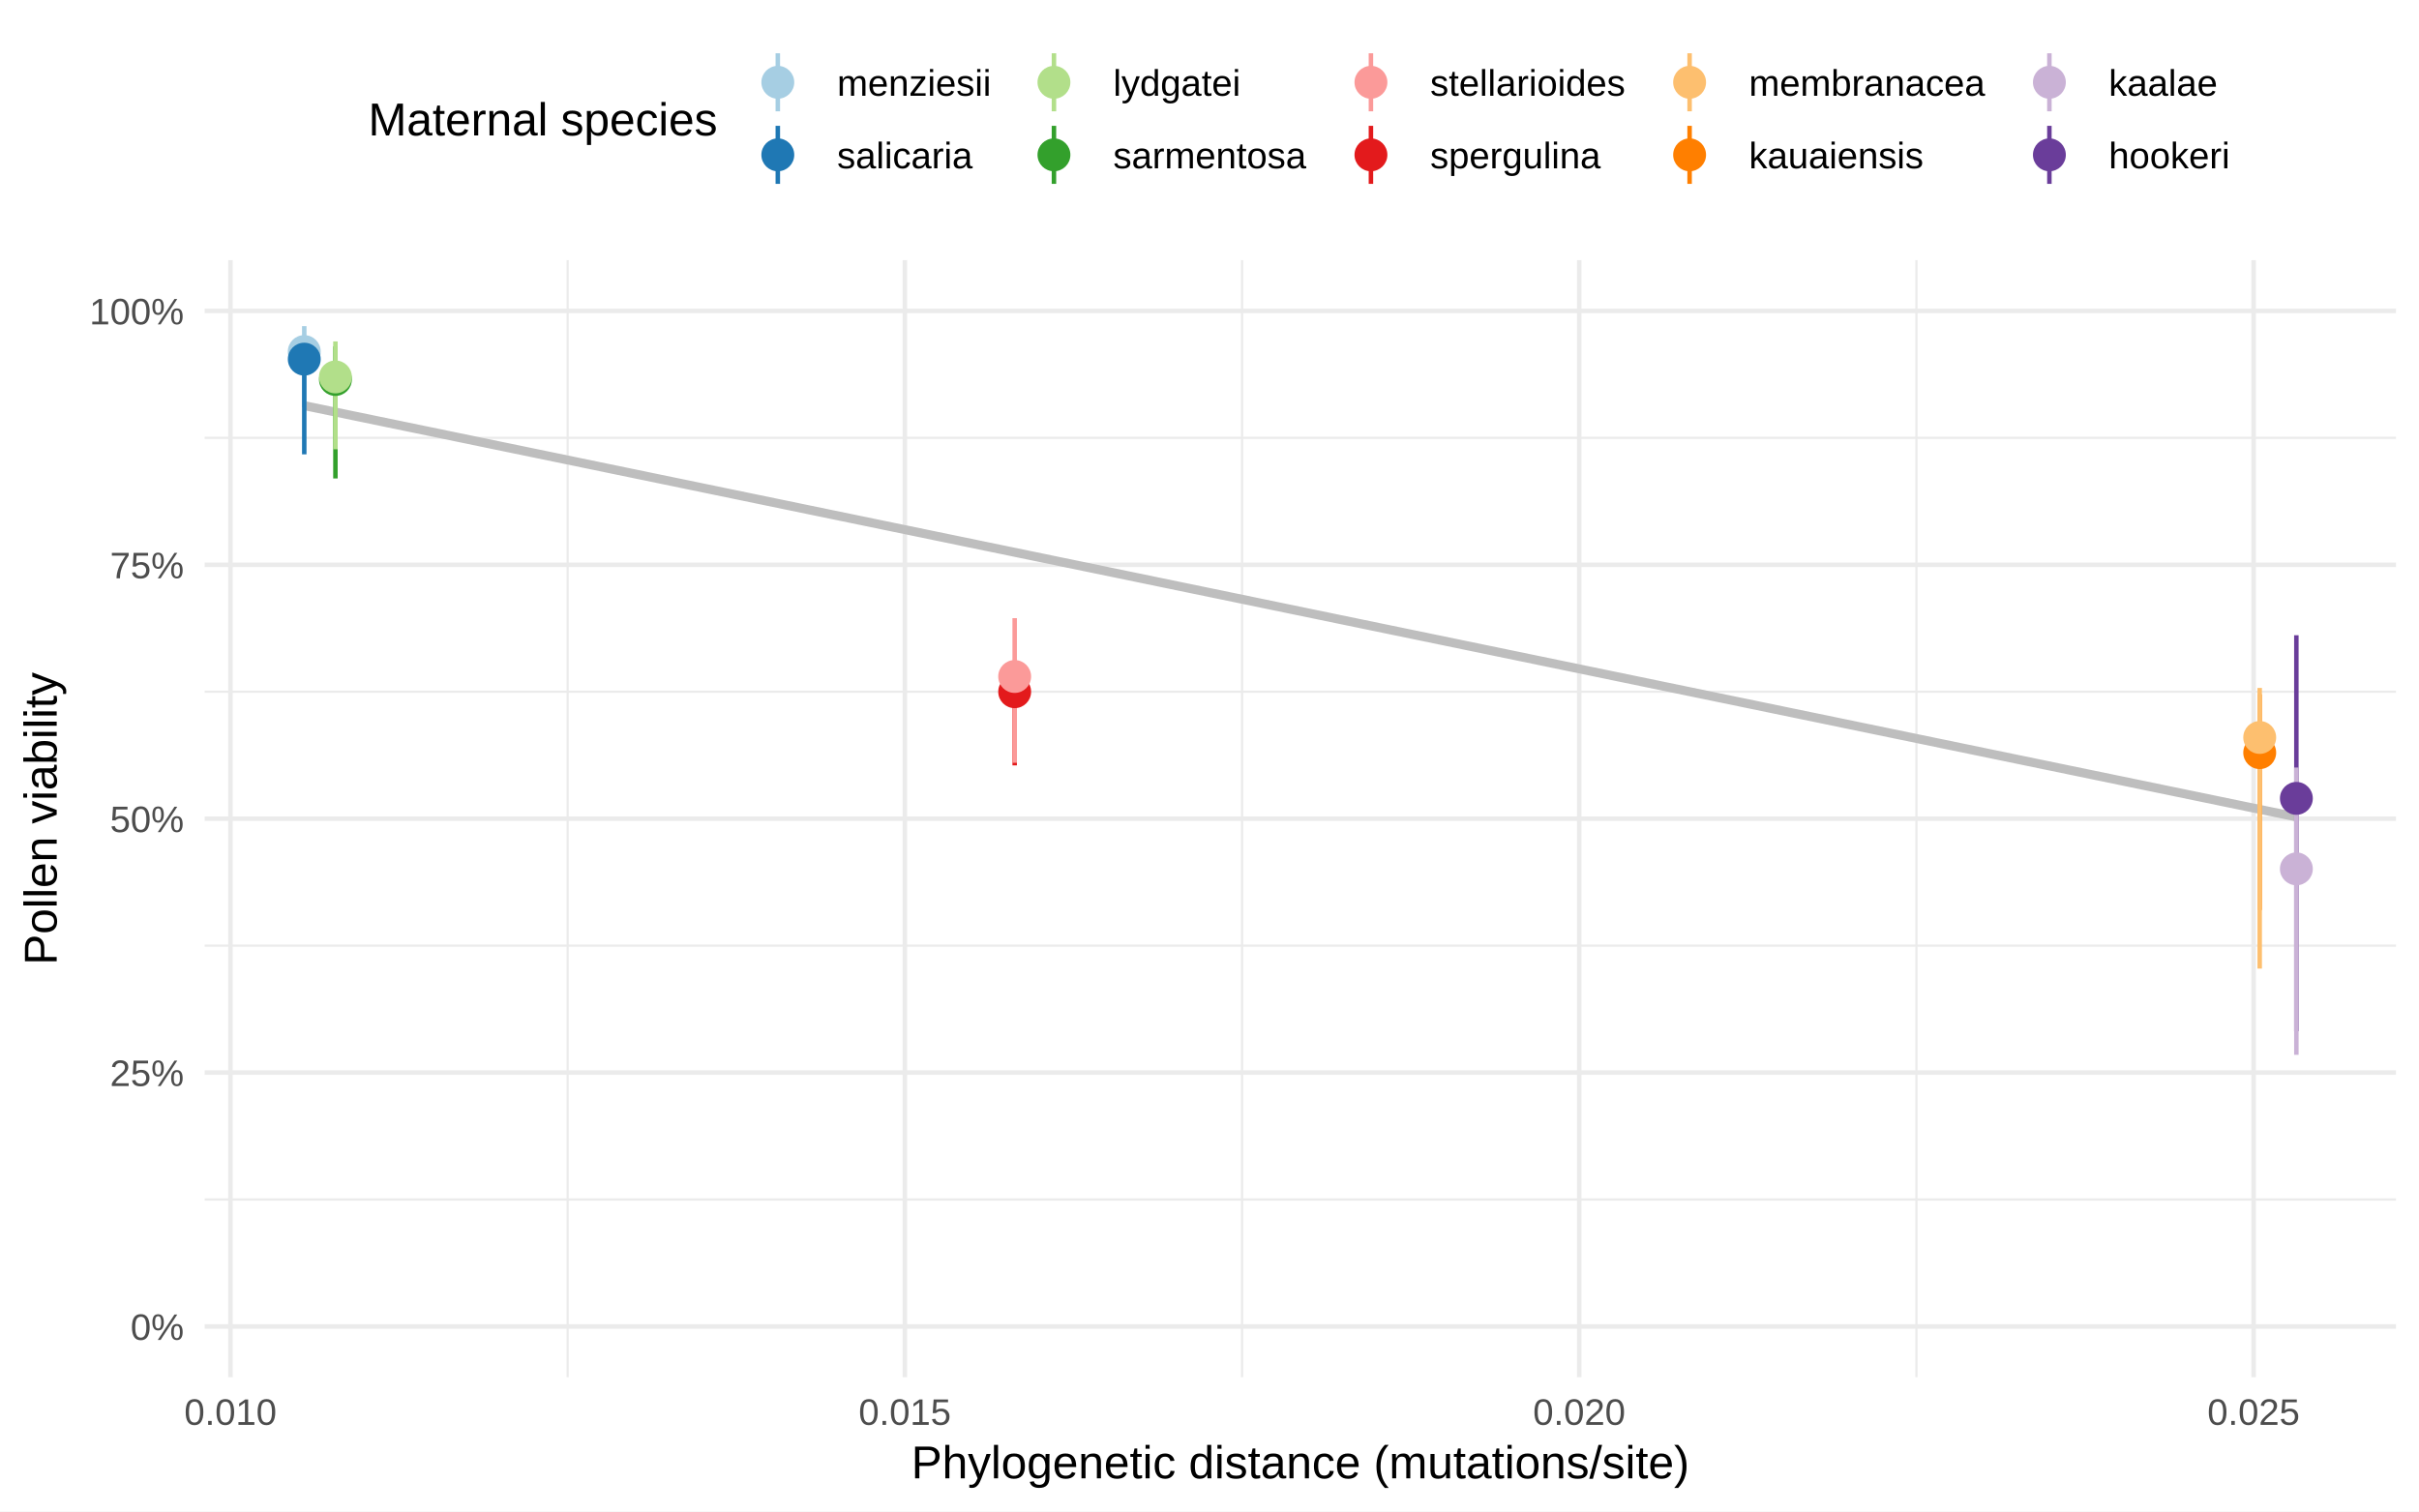
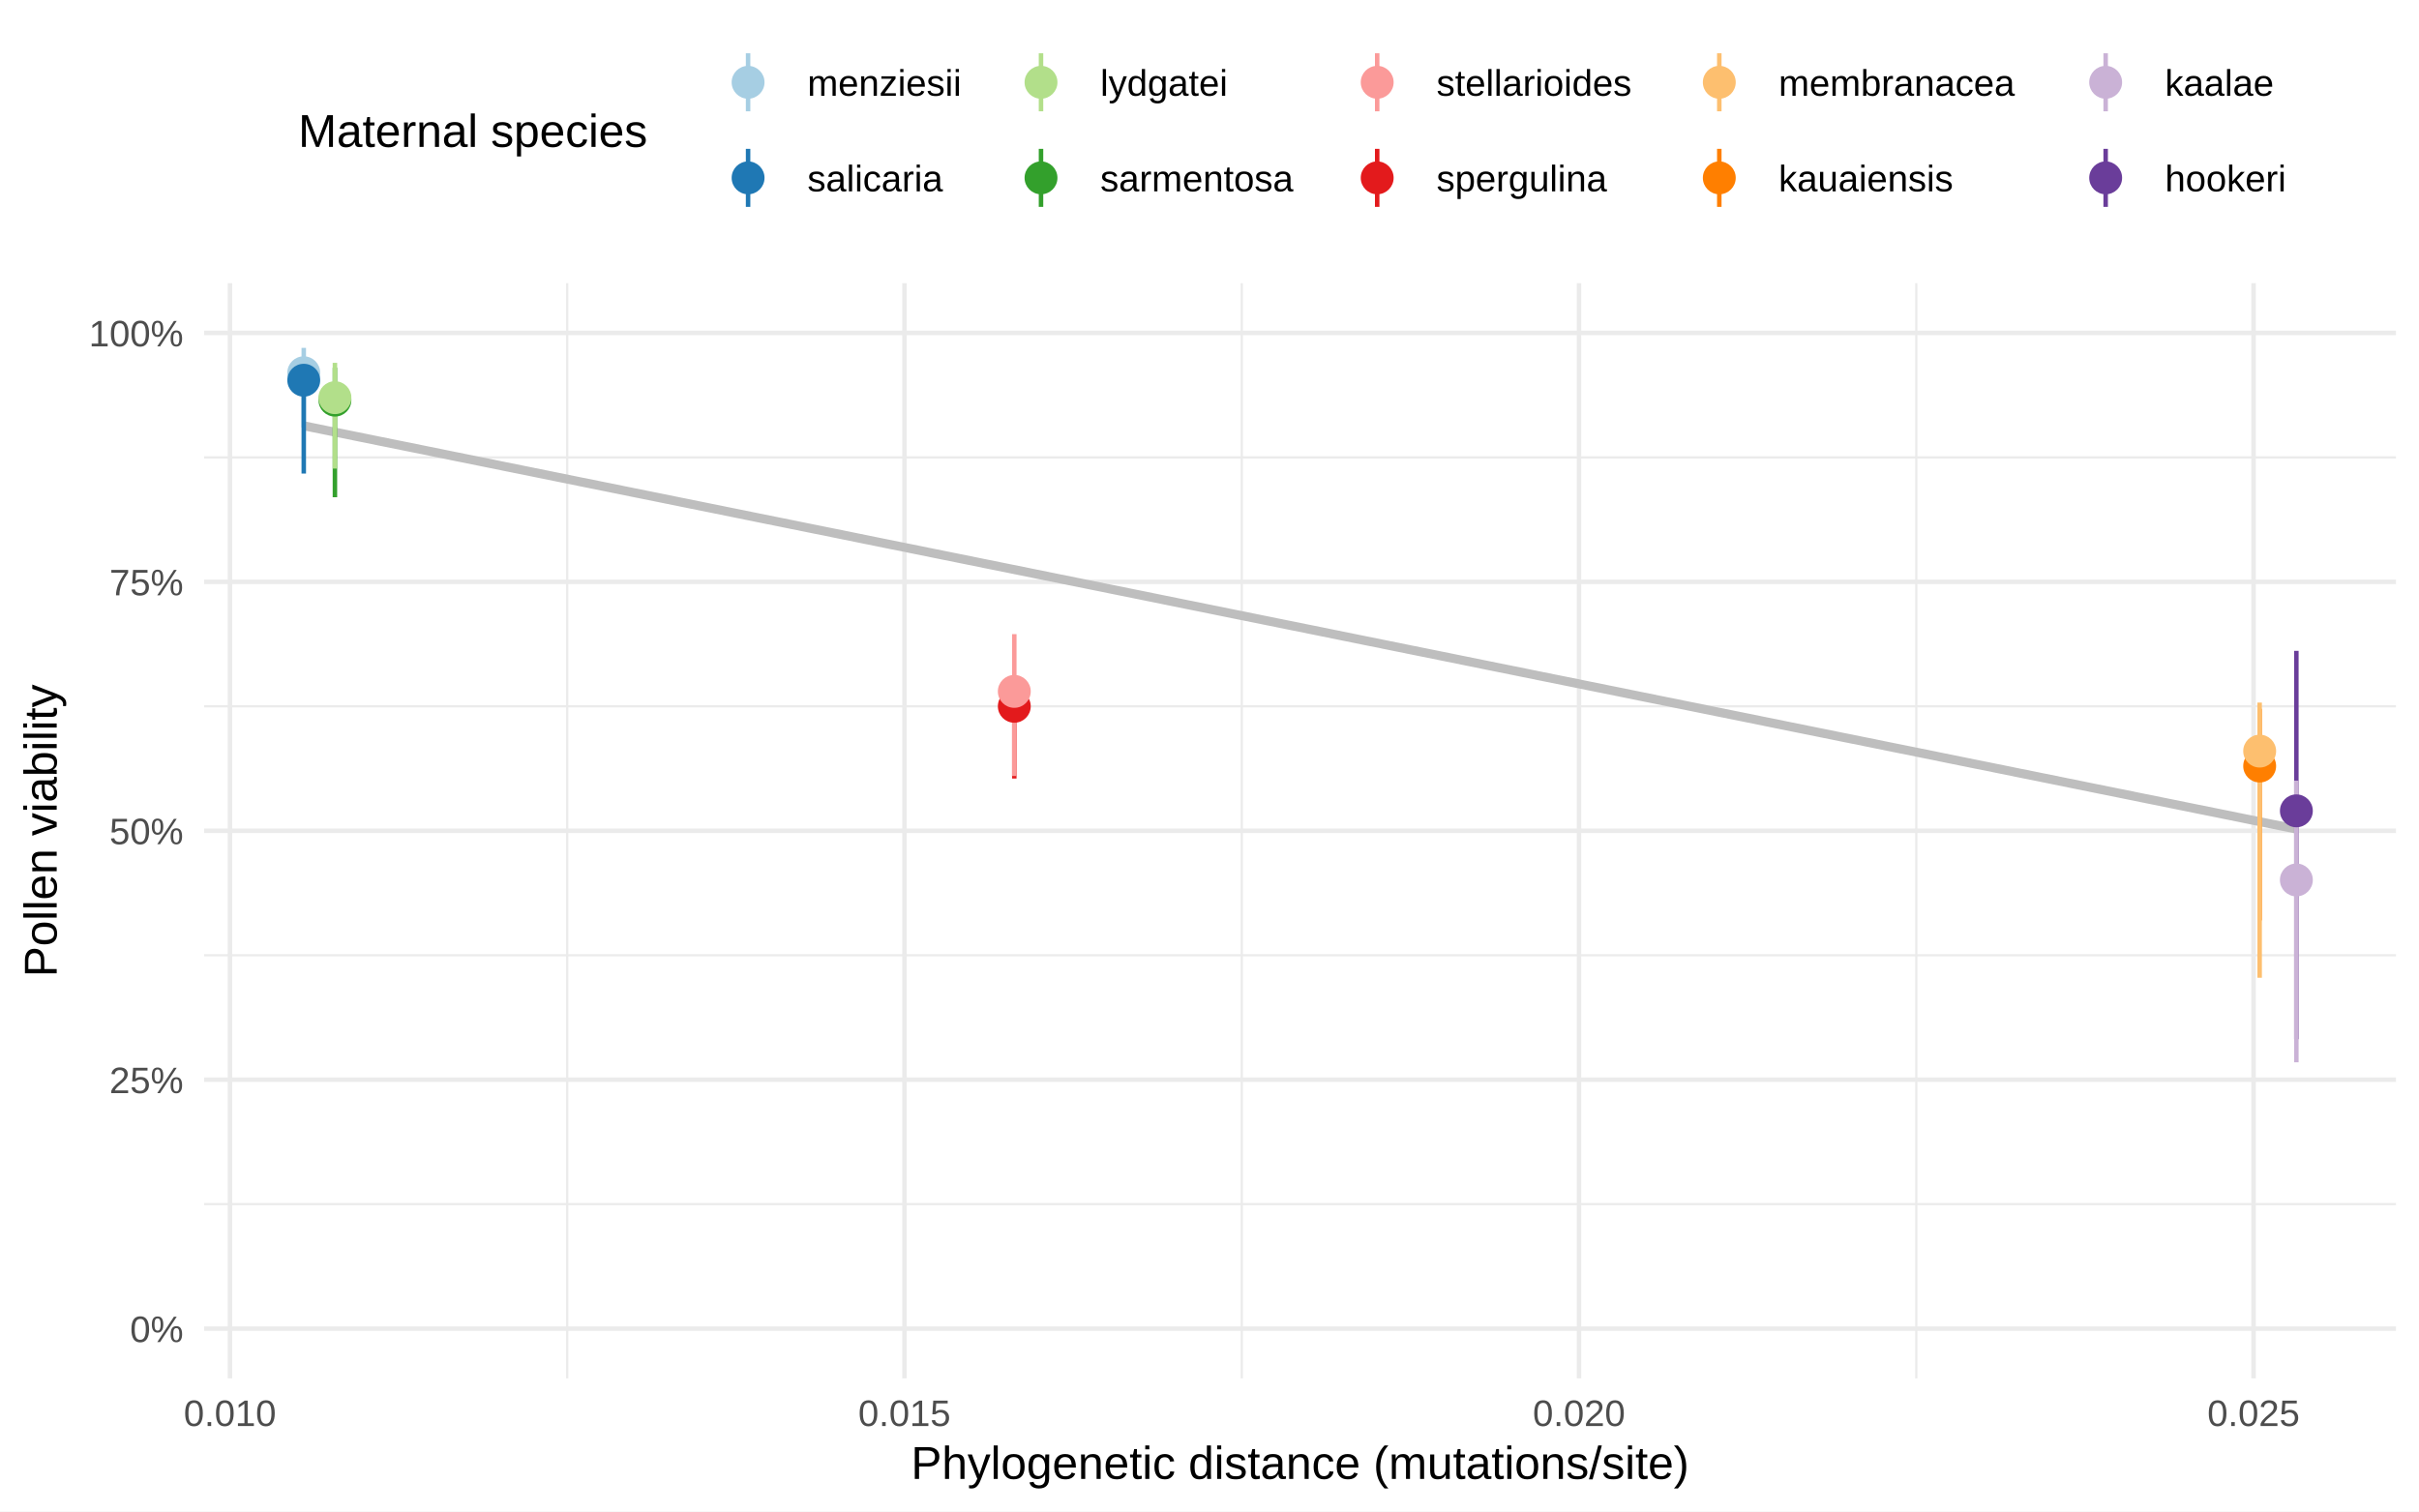
<svg xmlns="http://www.w3.org/2000/svg" class="svglite" width="576.00pt" height="360.00pt" viewBox="0 0 576.00 360.00">
  <defs>
    <style type="text/css">
    .svglite line, .svglite polyline, .svglite polygon, .svglite path, .svglite rect, .svglite circle {
      fill: none;
      stroke: #000000;
      stroke-linecap: round;
      stroke-linejoin: round;
      stroke-miterlimit: 10.00;
    }
    .svglite text {
      white-space: pre;
    }
  </style>
  </defs>
  <rect width="100%" height="100%" style="stroke: none; fill: #FFFFFF;" />
  <defs>
    <clipPath id="cpMC4wMHw1NzYuMDB8MC4wMHwzNjAuMDA=">
      <rect x="0.00" y="0.00" width="576.00" height="360.00" />
    </clipPath>
  </defs>
  <g clip-path="url(#cpMC4wMHw1NzYuMDB8MC4wMHwzNjAuMDA=)">
</g>
  <defs>
-     <clipPath id="cpNDguNzN8NTcwLjUyfDYxLjk2fDMyOC4wMQ==">
-       <rect x="48.73" y="61.96" width="521.79" height="266.06" />
+     <clipPath id="cpNDguNjB8NTcwLjUyfDY3LjQ0fDMyOC4yOQ==">
+       <rect x="48.60" y="67.44" width="521.92" height="260.86" />
    </clipPath>
  </defs>
-   <g clip-path="url(#cpNDguNzN8NTcwLjUyfDYxLjk2fDMyOC4wMQ==)">
-     <polyline points="48.73,285.69 570.52,285.69 " style="stroke-width: 0.53; stroke: #EBEBEB; stroke-linecap: butt;" />
-     <polyline points="48.73,225.22 570.52,225.22 " style="stroke-width: 0.53; stroke: #EBEBEB; stroke-linecap: butt;" />
-     <polyline points="48.73,164.75 570.52,164.75 " style="stroke-width: 0.53; stroke: #EBEBEB; stroke-linecap: butt;" />
-     <polyline points="48.73,104.28 570.52,104.28 " style="stroke-width: 0.53; stroke: #EBEBEB; stroke-linecap: butt;" />
-     <polyline points="135.17,328.01 135.17,61.96 " style="stroke-width: 0.53; stroke: #EBEBEB; stroke-linecap: butt;" />
-     <polyline points="295.75,328.01 295.75,61.96 " style="stroke-width: 0.53; stroke: #EBEBEB; stroke-linecap: butt;" />
-     <polyline points="456.33,328.01 456.33,61.96 " style="stroke-width: 0.53; stroke: #EBEBEB; stroke-linecap: butt;" />
-     <polyline points="48.73,315.92 570.52,315.92 " style="stroke-width: 1.07; stroke: #EBEBEB; stroke-linecap: butt;" />
-     <polyline points="48.73,255.45 570.52,255.45 " style="stroke-width: 1.07; stroke: #EBEBEB; stroke-linecap: butt;" />
-     <polyline points="48.73,194.99 570.52,194.99 " style="stroke-width: 1.07; stroke: #EBEBEB; stroke-linecap: butt;" />
-     <polyline points="48.73,134.52 570.52,134.52 " style="stroke-width: 1.07; stroke: #EBEBEB; stroke-linecap: butt;" />
-     <polyline points="48.73,74.05 570.52,74.05 " style="stroke-width: 1.07; stroke: #EBEBEB; stroke-linecap: butt;" />
-     <polyline points="54.88,328.01 54.88,61.96 " style="stroke-width: 1.07; stroke: #EBEBEB; stroke-linecap: butt;" />
-     <polyline points="215.46,328.01 215.46,61.96 " style="stroke-width: 1.07; stroke: #EBEBEB; stroke-linecap: butt;" />
-     <polyline points="376.04,328.01 376.04,61.96 " style="stroke-width: 1.07; stroke: #EBEBEB; stroke-linecap: butt;" />
-     <polyline points="536.62,328.01 536.62,61.96 " style="stroke-width: 1.07; stroke: #EBEBEB; stroke-linecap: butt;" />
-     <polyline points="72.45,96.61 78.46,97.85 84.46,99.09 90.46,100.33 96.47,101.57 102.47,102.81 108.48,104.05 114.48,105.29 120.49,106.53 126.49,107.77 132.50,109.01 138.50,110.25 144.50,111.49 150.51,112.73 156.51,113.97 162.52,115.21 168.52,116.45 174.53,117.69 180.53,118.93 186.54,120.17 192.54,121.41 198.54,122.65 204.55,123.89 210.55,125.13 216.56,126.37 222.56,127.61 228.57,128.85 234.57,130.09 240.58,131.33 246.58,132.57 252.58,133.81 258.59,135.05 264.59,136.29 270.60,137.53 276.60,138.77 282.61,140.01 288.61,141.25 294.62,142.49 300.62,143.73 306.62,144.97 312.63,146.21 318.63,147.45 324.64,148.69 330.64,149.93 336.65,151.17 342.65,152.41 348.66,153.65 354.66,154.89 360.67,156.13 366.67,157.37 372.67,158.61 378.68,159.85 384.68,161.09 390.69,162.33 396.69,163.57 402.70,164.81 408.70,166.05 414.71,167.29 420.71,168.53 426.71,169.77 432.72,171.01 438.72,172.25 444.73,173.49 450.73,174.73 456.74,175.97 462.74,177.21 468.75,178.45 474.75,179.69 480.75,180.93 486.76,182.17 492.76,183.41 498.77,184.65 504.77,185.89 510.78,187.13 516.78,188.37 522.79,189.61 528.79,190.85 534.79,192.09 540.80,193.33 546.80,194.57 " style="stroke-width: 2.13; stroke: #BEBEBE; stroke-linecap: butt;" />
-     <line x1="538.07" y1="216.75" x2="538.07" y2="165.36" style="stroke-width: 1.07; stroke: #FF7F00; stroke-linecap: butt;" />
-     <line x1="546.80" y1="245.61" x2="546.80" y2="151.29" style="stroke-width: 1.07; stroke: #6A3D9A; stroke-linecap: butt;" />
-     <line x1="241.61" y1="182.29" x2="241.61" y2="159.31" style="stroke-width: 1.07; stroke: #E31A1C; stroke-linecap: butt;" />
-     <line x1="538.07" y1="230.69" x2="538.07" y2="163.84" style="stroke-width: 1.07; stroke: #FDBF6F; stroke-linecap: butt;" />
-     <line x1="79.87" y1="113.96" x2="79.87" y2="82.52" style="stroke-width: 1.07; stroke: #33A02C; stroke-linecap: butt;" />
-     <line x1="72.45" y1="97.03" x2="72.45" y2="77.68" style="stroke-width: 1.07; stroke: #A6CEE3; stroke-linecap: butt;" />
-     <line x1="546.80" y1="251.23" x2="546.80" y2="182.80" style="stroke-width: 1.07; stroke: #CAB2D6; stroke-linecap: butt;" />
-     <line x1="79.87" y1="107.01" x2="79.87" y2="81.31" style="stroke-width: 1.07; stroke: #B2DF8A; stroke-linecap: butt;" />
-     <line x1="72.45" y1="108.21" x2="72.45" y2="80.10" style="stroke-width: 1.07; stroke: #1F78B4; stroke-linecap: butt;" />
-     <line x1="241.61" y1="181.68" x2="241.61" y2="147.22" style="stroke-width: 1.07; stroke: #FB9A99; stroke-linecap: butt;" />
-     <circle cx="538.07" cy="179.26" r="3.56" style="stroke-width: 0.71; stroke: #FF7F00; fill: #FF7F00;" />
-     <circle cx="546.80" cy="190.15" r="3.56" style="stroke-width: 0.71; stroke: #6A3D9A; fill: #6A3D9A;" />
-     <circle cx="241.61" cy="164.75" r="3.56" style="stroke-width: 0.71; stroke: #E31A1C; fill: #E31A1C;" />
-     <circle cx="538.07" cy="175.64" r="3.56" style="stroke-width: 0.71; stroke: #FDBF6F; fill: #FDBF6F;" />
-     <circle cx="79.87" cy="90.38" r="3.56" style="stroke-width: 0.71; stroke: #33A02C; fill: #33A02C;" />
-     <circle cx="72.45" cy="83.73" r="3.56" style="stroke-width: 0.71; stroke: #A6CEE3; fill: #A6CEE3;" />
-     <circle cx="546.80" cy="206.94" r="3.56" style="stroke-width: 0.71; stroke: #CAB2D6; fill: #CAB2D6;" />
-     <circle cx="79.87" cy="89.77" r="3.56" style="stroke-width: 0.71; stroke: #B2DF8A; fill: #B2DF8A;" />
-     <circle cx="72.45" cy="85.54" r="3.56" style="stroke-width: 0.71; stroke: #1F78B4; fill: #1F78B4;" />
-     <circle cx="241.61" cy="161.12" r="3.56" style="stroke-width: 0.71; stroke: #FB9A99; fill: #FB9A99;" />
+   <g clip-path="url(#cpNDguNjB8NTcwLjUyfDY3LjQ0fDMyOC4yOQ==)">
+     <polyline points="48.60,286.79 570.52,286.79 " style="stroke-width: 0.53; stroke: #EBEBEB; stroke-linecap: butt;" />
+     <polyline points="48.60,227.51 570.52,227.51 " style="stroke-width: 0.53; stroke: #EBEBEB; stroke-linecap: butt;" />
+     <polyline points="48.60,168.22 570.52,168.22 " style="stroke-width: 0.53; stroke: #EBEBEB; stroke-linecap: butt;" />
+     <polyline points="48.60,108.94 570.52,108.94 " style="stroke-width: 0.53; stroke: #EBEBEB; stroke-linecap: butt;" />
+     <polyline points="135.06,328.29 135.06,67.44 " style="stroke-width: 0.53; stroke: #EBEBEB; stroke-linecap: butt;" />
+     <polyline points="295.68,328.29 295.68,67.44 " style="stroke-width: 0.53; stroke: #EBEBEB; stroke-linecap: butt;" />
+     <polyline points="456.30,328.29 456.30,67.44 " style="stroke-width: 0.53; stroke: #EBEBEB; stroke-linecap: butt;" />
+     <polyline points="48.60,316.44 570.52,316.44 " style="stroke-width: 1.07; stroke: #EBEBEB; stroke-linecap: butt;" />
+     <polyline points="48.60,257.15 570.52,257.15 " style="stroke-width: 1.07; stroke: #EBEBEB; stroke-linecap: butt;" />
+     <polyline points="48.60,197.87 570.52,197.87 " style="stroke-width: 1.07; stroke: #EBEBEB; stroke-linecap: butt;" />
+     <polyline points="48.60,138.58 570.52,138.58 " style="stroke-width: 1.07; stroke: #EBEBEB; stroke-linecap: butt;" />
+     <polyline points="48.60,79.29 570.52,79.29 " style="stroke-width: 1.07; stroke: #EBEBEB; stroke-linecap: butt;" />
+     <polyline points="54.76,328.29 54.76,67.44 " style="stroke-width: 1.07; stroke: #EBEBEB; stroke-linecap: butt;" />
+     <polyline points="215.37,328.29 215.37,67.44 " style="stroke-width: 1.07; stroke: #EBEBEB; stroke-linecap: butt;" />
+     <polyline points="375.99,328.29 375.99,67.44 " style="stroke-width: 1.07; stroke: #EBEBEB; stroke-linecap: butt;" />
+     <polyline points="536.61,328.29 536.61,67.44 " style="stroke-width: 1.07; stroke: #EBEBEB; stroke-linecap: butt;" />
+     <polyline points="72.33,101.41 78.33,102.63 84.34,103.84 90.34,105.06 96.35,106.27 102.36,107.49 108.36,108.71 114.37,109.92 120.37,111.14 126.38,112.35 132.39,113.57 138.39,114.79 144.40,116.00 150.40,117.22 156.41,118.43 162.42,119.65 168.42,120.86 174.43,122.08 180.43,123.30 186.44,124.51 192.45,125.73 198.45,126.94 204.46,128.16 210.46,129.38 216.47,130.59 222.48,131.81 228.48,133.02 234.49,134.24 240.49,135.45 246.50,136.67 252.51,137.89 258.51,139.10 264.52,140.32 270.52,141.53 276.53,142.75 282.54,143.97 288.54,145.18 294.55,146.40 300.55,147.61 306.56,148.83 312.56,150.04 318.57,151.26 324.58,152.48 330.58,153.69 336.59,154.91 342.59,156.12 348.60,157.34 354.61,158.56 360.61,159.77 366.62,160.99 372.62,162.20 378.63,163.42 384.64,164.63 390.64,165.85 396.65,167.07 402.65,168.28 408.66,169.50 414.67,170.71 420.67,171.93 426.68,173.15 432.68,174.36 438.69,175.58 444.70,176.79 450.70,178.01 456.71,179.22 462.71,180.44 468.72,181.66 474.73,182.87 480.73,184.09 486.74,185.30 492.74,186.52 498.75,187.74 504.76,188.95 510.76,190.17 516.77,191.38 522.77,192.60 528.78,193.81 534.79,195.03 540.79,196.25 546.80,197.46 " style="stroke-width: 2.13; stroke: #BEBEBE; stroke-linecap: butt;" />
+     <line x1="538.06" y1="219.21" x2="538.06" y2="168.82" style="stroke-width: 1.07; stroke: #FF7F00; stroke-linecap: butt;" />
+     <line x1="546.80" y1="247.50" x2="546.80" y2="155.02" style="stroke-width: 1.07; stroke: #6A3D9A; stroke-linecap: butt;" />
+     <line x1="241.52" y1="185.42" x2="241.52" y2="162.89" style="stroke-width: 1.07; stroke: #E31A1C; stroke-linecap: butt;" />
+     <line x1="538.06" y1="232.88" x2="538.06" y2="167.33" style="stroke-width: 1.07; stroke: #FDBF6F; stroke-linecap: butt;" />
+     <line x1="79.75" y1="118.42" x2="79.75" y2="87.59" style="stroke-width: 1.07; stroke: #33A02C; stroke-linecap: butt;" />
+     <line x1="72.33" y1="101.82" x2="72.33" y2="82.85" style="stroke-width: 1.07; stroke: #A6CEE3; stroke-linecap: butt;" />
+     <line x1="546.80" y1="253.01" x2="546.80" y2="185.92" style="stroke-width: 1.07; stroke: #CAB2D6; stroke-linecap: butt;" />
+     <line x1="79.75" y1="111.60" x2="79.75" y2="86.41" style="stroke-width: 1.07; stroke: #B2DF8A; stroke-linecap: butt;" />
+     <line x1="72.33" y1="112.79" x2="72.33" y2="85.22" style="stroke-width: 1.07; stroke: #1F78B4; stroke-linecap: butt;" />
+     <line x1="241.52" y1="184.82" x2="241.52" y2="151.03" style="stroke-width: 1.07; stroke: #FB9A99; stroke-linecap: butt;" />
+     <circle cx="538.06" cy="182.45" r="3.56" style="stroke-width: 0.71; stroke: #FF7F00; fill: #FF7F00;" />
+     <circle cx="546.80" cy="193.12" r="3.56" style="stroke-width: 0.71; stroke: #6A3D9A; fill: #6A3D9A;" />
+     <circle cx="241.52" cy="168.22" r="3.56" style="stroke-width: 0.71; stroke: #E31A1C; fill: #E31A1C;" />
+     <circle cx="538.06" cy="178.89" r="3.56" style="stroke-width: 0.71; stroke: #FDBF6F; fill: #FDBF6F;" />
+     <circle cx="79.75" cy="95.30" r="3.56" style="stroke-width: 0.71; stroke: #33A02C; fill: #33A02C;" />
+     <circle cx="72.33" cy="88.78" r="3.56" style="stroke-width: 0.71; stroke: #A6CEE3; fill: #A6CEE3;" />
+     <circle cx="546.80" cy="209.58" r="3.56" style="stroke-width: 0.71; stroke: #CAB2D6; fill: #CAB2D6;" />
+     <circle cx="79.75" cy="94.71" r="3.56" style="stroke-width: 0.71; stroke: #B2DF8A; fill: #B2DF8A;" />
+     <circle cx="72.33" cy="90.56" r="3.56" style="stroke-width: 0.71; stroke: #1F78B4; fill: #1F78B4;" />
+     <circle cx="241.52" cy="164.67" r="3.56" style="stroke-width: 0.71; stroke: #FB9A99; fill: #FB9A99;" />
  </g>
  <g clip-path="url(#cpMC4wMHw1NzYuMDB8MC4wMHwzNjAuMDA=)">
-     <text x="43.80" y="319.13" text-anchor="end" style="font-size: 8.80px;fill: #4D4D4D; font-family: &quot;Arial&quot;;">0%</text>
-     <text x="43.80" y="258.66" text-anchor="end" style="font-size: 8.80px;fill: #4D4D4D; font-family: &quot;Arial&quot;;">25%</text>
-     <text x="43.80" y="198.19" text-anchor="end" style="font-size: 8.80px;fill: #4D4D4D; font-family: &quot;Arial&quot;;">50%</text>
-     <text x="43.80" y="137.73" text-anchor="end" style="font-size: 8.80px;fill: #4D4D4D; font-family: &quot;Arial&quot;;">75%</text>
-     <text x="43.80" y="77.26" text-anchor="end" style="font-size: 8.80px;fill: #4D4D4D; font-family: &quot;Arial&quot;;">100%</text>
-     <text x="54.88" y="339.36" text-anchor="middle" style="font-size: 8.80px;fill: #4D4D4D; font-family: &quot;Arial&quot;;">0.010</text>
-     <text x="215.46" y="339.36" text-anchor="middle" style="font-size: 8.80px;fill: #4D4D4D; font-family: &quot;Arial&quot;;">0.015</text>
-     <text x="376.04" y="339.36" text-anchor="middle" style="font-size: 8.80px;fill: #4D4D4D; font-family: &quot;Arial&quot;;">0.020</text>
-     <text x="536.62" y="339.36" text-anchor="middle" style="font-size: 8.80px;fill: #4D4D4D; font-family: &quot;Arial&quot;;">0.025</text>
-     <text x="309.63" y="352.10" text-anchor="middle" style="font-size: 11.00px; font-family: &quot;Arial&quot;;">Phylogenetic distance (mutations/site)</text>
-     <text transform="translate(13.50,194.99) rotate(-90)" text-anchor="middle" style="font-size: 11.00px; font-family: &quot;Arial&quot;;">Pollen viability</text>
-     <text x="87.68" y="32.25" style="font-size: 11.00px; font-family: &quot;Arial&quot;;">Maternal species</text>
-     <line x1="185.21" y1="26.51" x2="185.21" y2="12.69" style="stroke-width: 1.07; stroke: #A6CEE3; stroke-linecap: butt;" />
-     <circle cx="185.21" cy="19.60" r="3.56" style="stroke-width: 0.71; stroke: #A6CEE3; fill: #A6CEE3;" />
-     <line x1="185.21" y1="43.79" x2="185.21" y2="29.97" style="stroke-width: 1.07; stroke: #1F78B4; stroke-linecap: butt;" />
-     <circle cx="185.21" cy="36.88" r="3.56" style="stroke-width: 0.71; stroke: #1F78B4; fill: #1F78B4;" />
-     <line x1="250.96" y1="26.51" x2="250.96" y2="12.69" style="stroke-width: 1.07; stroke: #B2DF8A; stroke-linecap: butt;" />
-     <circle cx="250.96" cy="19.60" r="3.56" style="stroke-width: 0.71; stroke: #B2DF8A; fill: #B2DF8A;" />
-     <line x1="250.96" y1="43.79" x2="250.96" y2="29.97" style="stroke-width: 1.07; stroke: #33A02C; stroke-linecap: butt;" />
-     <circle cx="250.96" cy="36.88" r="3.56" style="stroke-width: 0.71; stroke: #33A02C; fill: #33A02C;" />
-     <line x1="326.44" y1="26.51" x2="326.44" y2="12.69" style="stroke-width: 1.07; stroke: #FB9A99; stroke-linecap: butt;" />
-     <circle cx="326.44" cy="19.60" r="3.56" style="stroke-width: 0.71; stroke: #FB9A99; fill: #FB9A99;" />
-     <line x1="326.44" y1="43.79" x2="326.44" y2="29.97" style="stroke-width: 1.07; stroke: #E31A1C; stroke-linecap: butt;" />
-     <circle cx="326.44" cy="36.88" r="3.56" style="stroke-width: 0.71; stroke: #E31A1C; fill: #E31A1C;" />
-     <line x1="402.32" y1="26.51" x2="402.32" y2="12.69" style="stroke-width: 1.07; stroke: #FDBF6F; stroke-linecap: butt;" />
-     <circle cx="402.32" cy="19.60" r="3.56" style="stroke-width: 0.71; stroke: #FDBF6F; fill: #FDBF6F;" />
-     <line x1="402.32" y1="43.79" x2="402.32" y2="29.97" style="stroke-width: 1.07; stroke: #FF7F00; stroke-linecap: butt;" />
-     <circle cx="402.32" cy="36.88" r="3.56" style="stroke-width: 0.71; stroke: #FF7F00; fill: #FF7F00;" />
-     <line x1="487.99" y1="26.51" x2="487.99" y2="12.69" style="stroke-width: 1.07; stroke: #CAB2D6; stroke-linecap: butt;" />
-     <circle cx="487.99" cy="19.60" r="3.56" style="stroke-width: 0.71; stroke: #CAB2D6; fill: #CAB2D6;" />
-     <line x1="487.99" y1="43.79" x2="487.99" y2="29.97" style="stroke-width: 1.07; stroke: #6A3D9A; stroke-linecap: butt;" />
-     <circle cx="487.99" cy="36.88" r="3.56" style="stroke-width: 0.71; stroke: #6A3D9A; fill: #6A3D9A;" />
-     <text x="199.33" y="22.81" style="font-size: 8.80px; font-family: &quot;Arial&quot;;">menziesii</text>
-     <text x="199.33" y="40.09" style="font-size: 8.80px; font-family: &quot;Arial&quot;;">salicaria</text>
-     <text x="265.07" y="22.81" style="font-size: 8.80px; font-family: &quot;Arial&quot;;">lydgatei</text>
-     <text x="265.07" y="40.09" style="font-size: 8.80px; font-family: &quot;Arial&quot;;">sarmentosa</text>
-     <text x="340.55" y="22.81" style="font-size: 8.80px; font-family: &quot;Arial&quot;;">stellarioides</text>
-     <text x="340.55" y="40.09" style="font-size: 8.80px; font-family: &quot;Arial&quot;;">spergulina</text>
-     <text x="416.44" y="22.81" style="font-size: 8.80px; font-family: &quot;Arial&quot;;">membranacea</text>
-     <text x="416.44" y="40.09" style="font-size: 8.80px; font-family: &quot;Arial&quot;;">kauaiensis</text>
-     <text x="502.11" y="22.81" style="font-size: 8.80px; font-family: &quot;Arial&quot;;">kaalae</text>
-     <text x="502.11" y="40.09" style="font-size: 8.80px; font-family: &quot;Arial&quot;;">hookeri</text>
+     <text x="43.67" y="319.65" text-anchor="end" style="font-size: 8.80px;fill: #4D4D4D; font-family: &quot;Arial&quot;;">0%</text>
+     <text x="43.67" y="260.36" text-anchor="end" style="font-size: 8.80px;fill: #4D4D4D; font-family: &quot;Arial&quot;;">25%</text>
+     <text x="43.67" y="201.07" text-anchor="end" style="font-size: 8.80px;fill: #4D4D4D; font-family: &quot;Arial&quot;;">50%</text>
+     <text x="43.67" y="141.79" text-anchor="end" style="font-size: 8.80px;fill: #4D4D4D; font-family: &quot;Arial&quot;;">75%</text>
+     <text x="43.67" y="82.50" text-anchor="end" style="font-size: 8.80px;fill: #4D4D4D; font-family: &quot;Arial&quot;;">100%</text>
+     <text x="54.76" y="339.64" text-anchor="middle" style="font-size: 8.80px;fill: #4D4D4D; font-family: &quot;Arial&quot;;">0.010</text>
+     <text x="215.37" y="339.64" text-anchor="middle" style="font-size: 8.80px;fill: #4D4D4D; font-family: &quot;Arial&quot;;">0.015</text>
+     <text x="375.99" y="339.64" text-anchor="middle" style="font-size: 8.80px;fill: #4D4D4D; font-family: &quot;Arial&quot;;">0.020</text>
+     <text x="536.61" y="339.64" text-anchor="middle" style="font-size: 8.80px;fill: #4D4D4D; font-family: &quot;Arial&quot;;">0.025</text>
+     <text x="309.56" y="352.23" text-anchor="middle" style="font-size: 11.00px; font-family: &quot;Arial&quot;;">Phylogenetic distance (mutations/site)</text>
+     <text transform="translate(13.50,197.87) rotate(-90)" text-anchor="middle" style="font-size: 11.00px; font-family: &quot;Arial&quot;;">Pollen viability</text>
+     <text x="71.01" y="34.99" style="font-size: 11.00px; font-family: &quot;Arial&quot;;">Maternal species</text>
+     <line x1="178.13" y1="26.51" x2="178.13" y2="12.69" style="stroke-width: 1.07; stroke: #A6CEE3; stroke-linecap: butt;" />
+     <circle cx="178.13" cy="19.60" r="3.56" style="stroke-width: 0.71; stroke: #A6CEE3; fill: #A6CEE3;" />
+     <line x1="178.13" y1="49.27" x2="178.13" y2="35.45" style="stroke-width: 1.07; stroke: #1F78B4; stroke-linecap: butt;" />
+     <circle cx="178.13" cy="42.36" r="3.56" style="stroke-width: 0.71; stroke: #1F78B4; fill: #1F78B4;" />
+     <line x1="247.88" y1="26.51" x2="247.88" y2="12.69" style="stroke-width: 1.07; stroke: #B2DF8A; stroke-linecap: butt;" />
+     <circle cx="247.88" cy="19.60" r="3.56" style="stroke-width: 0.71; stroke: #B2DF8A; fill: #B2DF8A;" />
+     <line x1="247.88" y1="49.27" x2="247.88" y2="35.45" style="stroke-width: 1.07; stroke: #33A02C; stroke-linecap: butt;" />
+     <circle cx="247.88" cy="42.36" r="3.56" style="stroke-width: 0.71; stroke: #33A02C; fill: #33A02C;" />
+     <line x1="327.93" y1="26.51" x2="327.93" y2="12.69" style="stroke-width: 1.07; stroke: #FB9A99; stroke-linecap: butt;" />
+     <circle cx="327.93" cy="19.60" r="3.56" style="stroke-width: 0.71; stroke: #FB9A99; fill: #FB9A99;" />
+     <line x1="327.93" y1="49.27" x2="327.93" y2="35.45" style="stroke-width: 1.07; stroke: #E31A1C; stroke-linecap: butt;" />
+     <circle cx="327.93" cy="42.36" r="3.56" style="stroke-width: 0.71; stroke: #E31A1C; fill: #E31A1C;" />
+     <line x1="409.39" y1="26.51" x2="409.39" y2="12.69" style="stroke-width: 1.07; stroke: #FDBF6F; stroke-linecap: butt;" />
+     <circle cx="409.39" cy="19.60" r="3.56" style="stroke-width: 0.71; stroke: #FDBF6F; fill: #FDBF6F;" />
+     <line x1="409.39" y1="49.27" x2="409.39" y2="35.45" style="stroke-width: 1.07; stroke: #FF7F00; stroke-linecap: butt;" />
+     <circle cx="409.39" cy="42.36" r="3.56" style="stroke-width: 0.71; stroke: #FF7F00; fill: #FF7F00;" />
+     <line x1="501.39" y1="26.51" x2="501.39" y2="12.69" style="stroke-width: 1.07; stroke: #CAB2D6; stroke-linecap: butt;" />
+     <circle cx="501.39" cy="19.60" r="3.56" style="stroke-width: 0.71; stroke: #CAB2D6; fill: #CAB2D6;" />
+     <line x1="501.39" y1="49.27" x2="501.39" y2="35.45" style="stroke-width: 1.07; stroke: #6A3D9A; stroke-linecap: butt;" />
+     <circle cx="501.39" cy="42.36" r="3.56" style="stroke-width: 0.71; stroke: #6A3D9A; fill: #6A3D9A;" />
+     <text x="192.25" y="22.81" style="font-size: 8.80px; font-family: &quot;Arial&quot;;">menziesii</text>
+     <text x="192.25" y="45.57" style="font-size: 8.80px; font-family: &quot;Arial&quot;;">salicaria</text>
+     <text x="262.00" y="22.81" style="font-size: 8.80px; font-family: &quot;Arial&quot;;">lydgatei</text>
+     <text x="262.00" y="45.57" style="font-size: 8.80px; font-family: &quot;Arial&quot;;">sarmentosa</text>
+     <text x="342.05" y="22.81" style="font-size: 8.80px; font-family: &quot;Arial&quot;;">stellarioides</text>
+     <text x="342.05" y="45.57" style="font-size: 8.80px; font-family: &quot;Arial&quot;;">spergulina</text>
+     <text x="423.51" y="22.81" style="font-size: 8.80px; font-family: &quot;Arial&quot;;">membranacea</text>
+     <text x="423.51" y="45.57" style="font-size: 8.80px; font-family: &quot;Arial&quot;;">kauaiensis</text>
+     <text x="515.51" y="22.81" style="font-size: 8.80px; font-family: &quot;Arial&quot;;">kaalae</text>
+     <text x="515.51" y="45.57" style="font-size: 8.80px; font-family: &quot;Arial&quot;;">hookeri</text>
  </g>
</svg>
